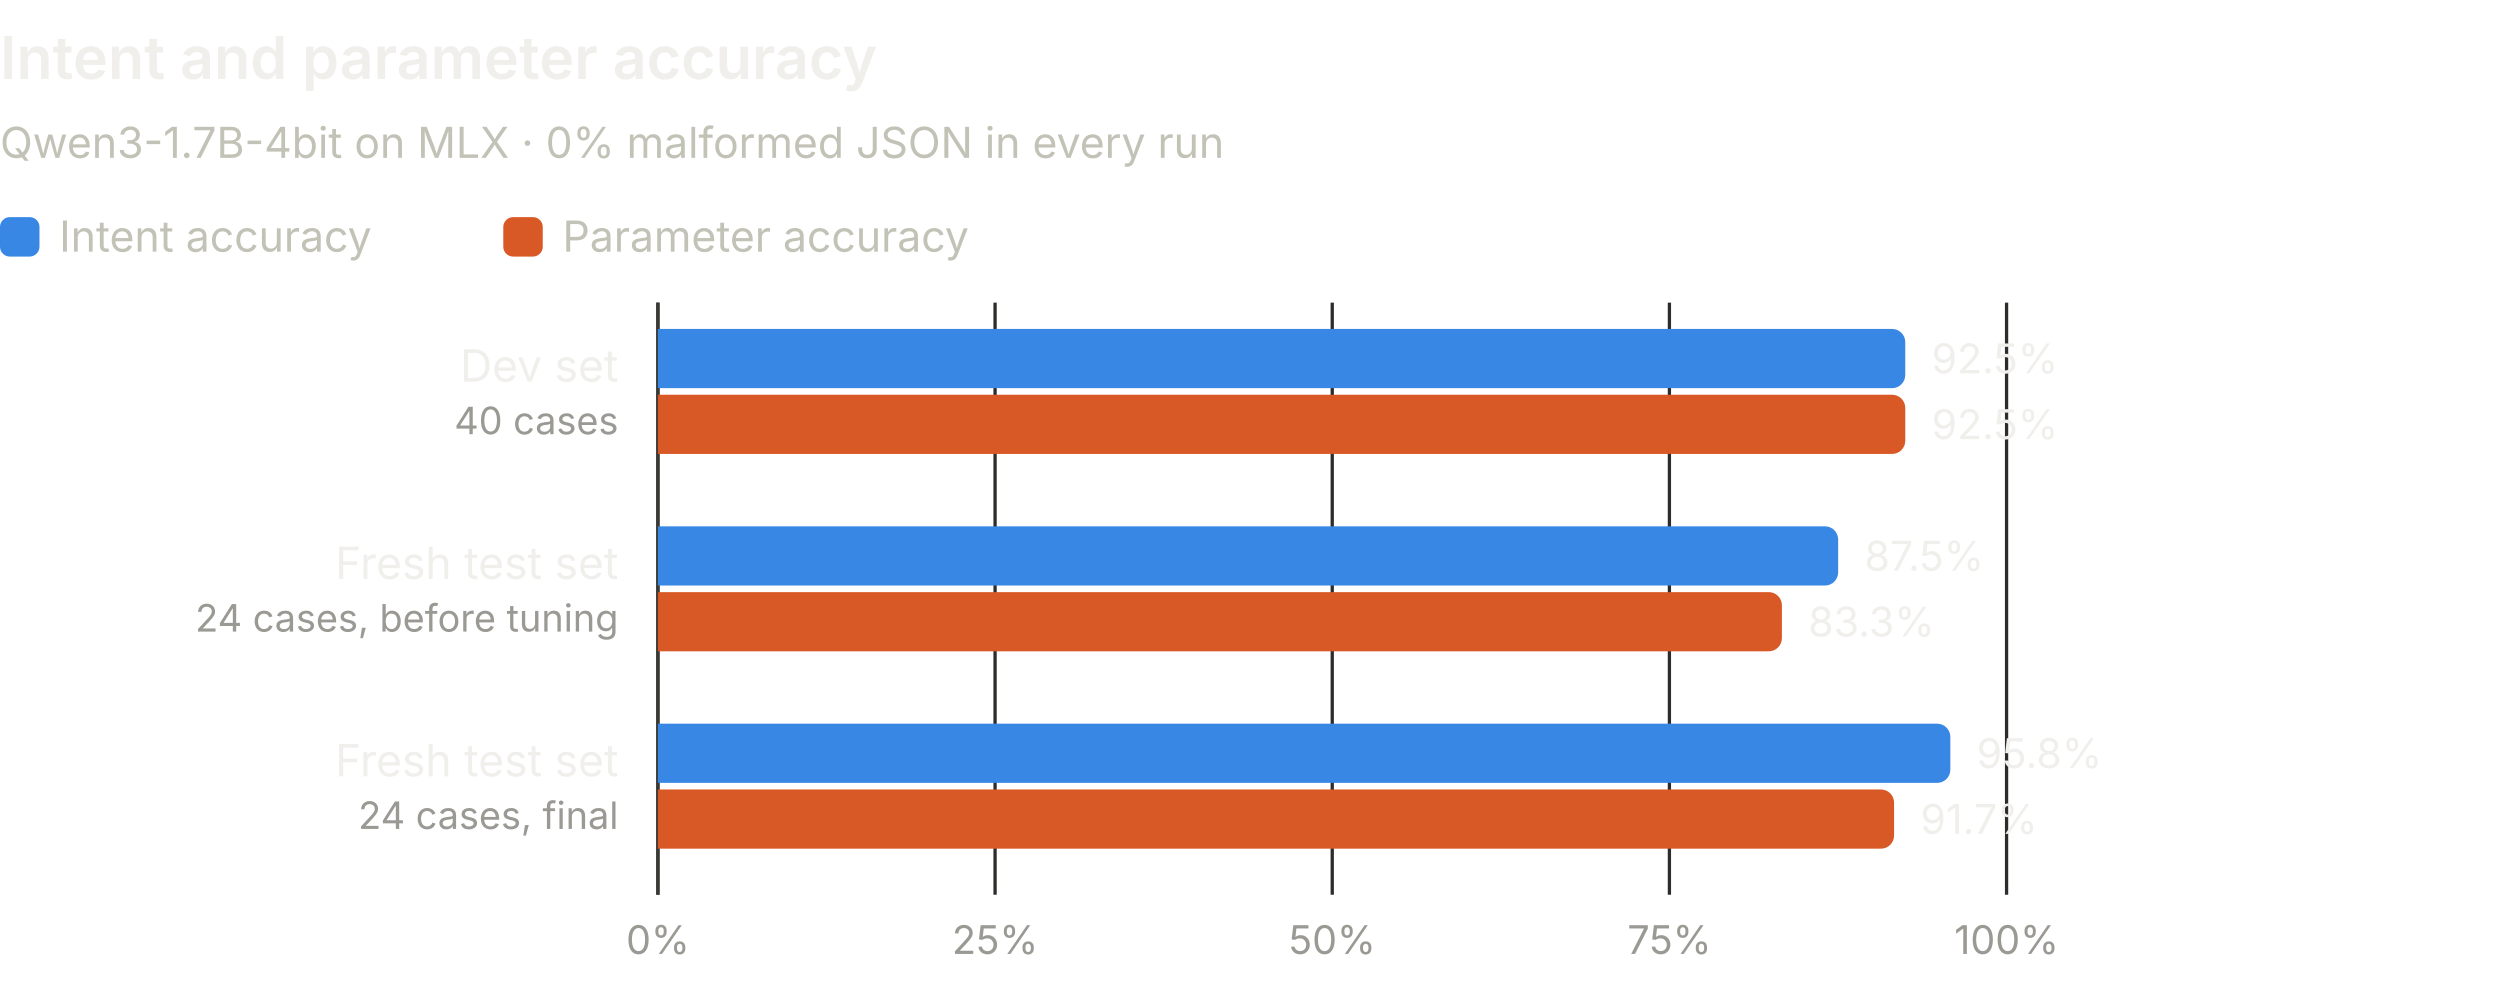
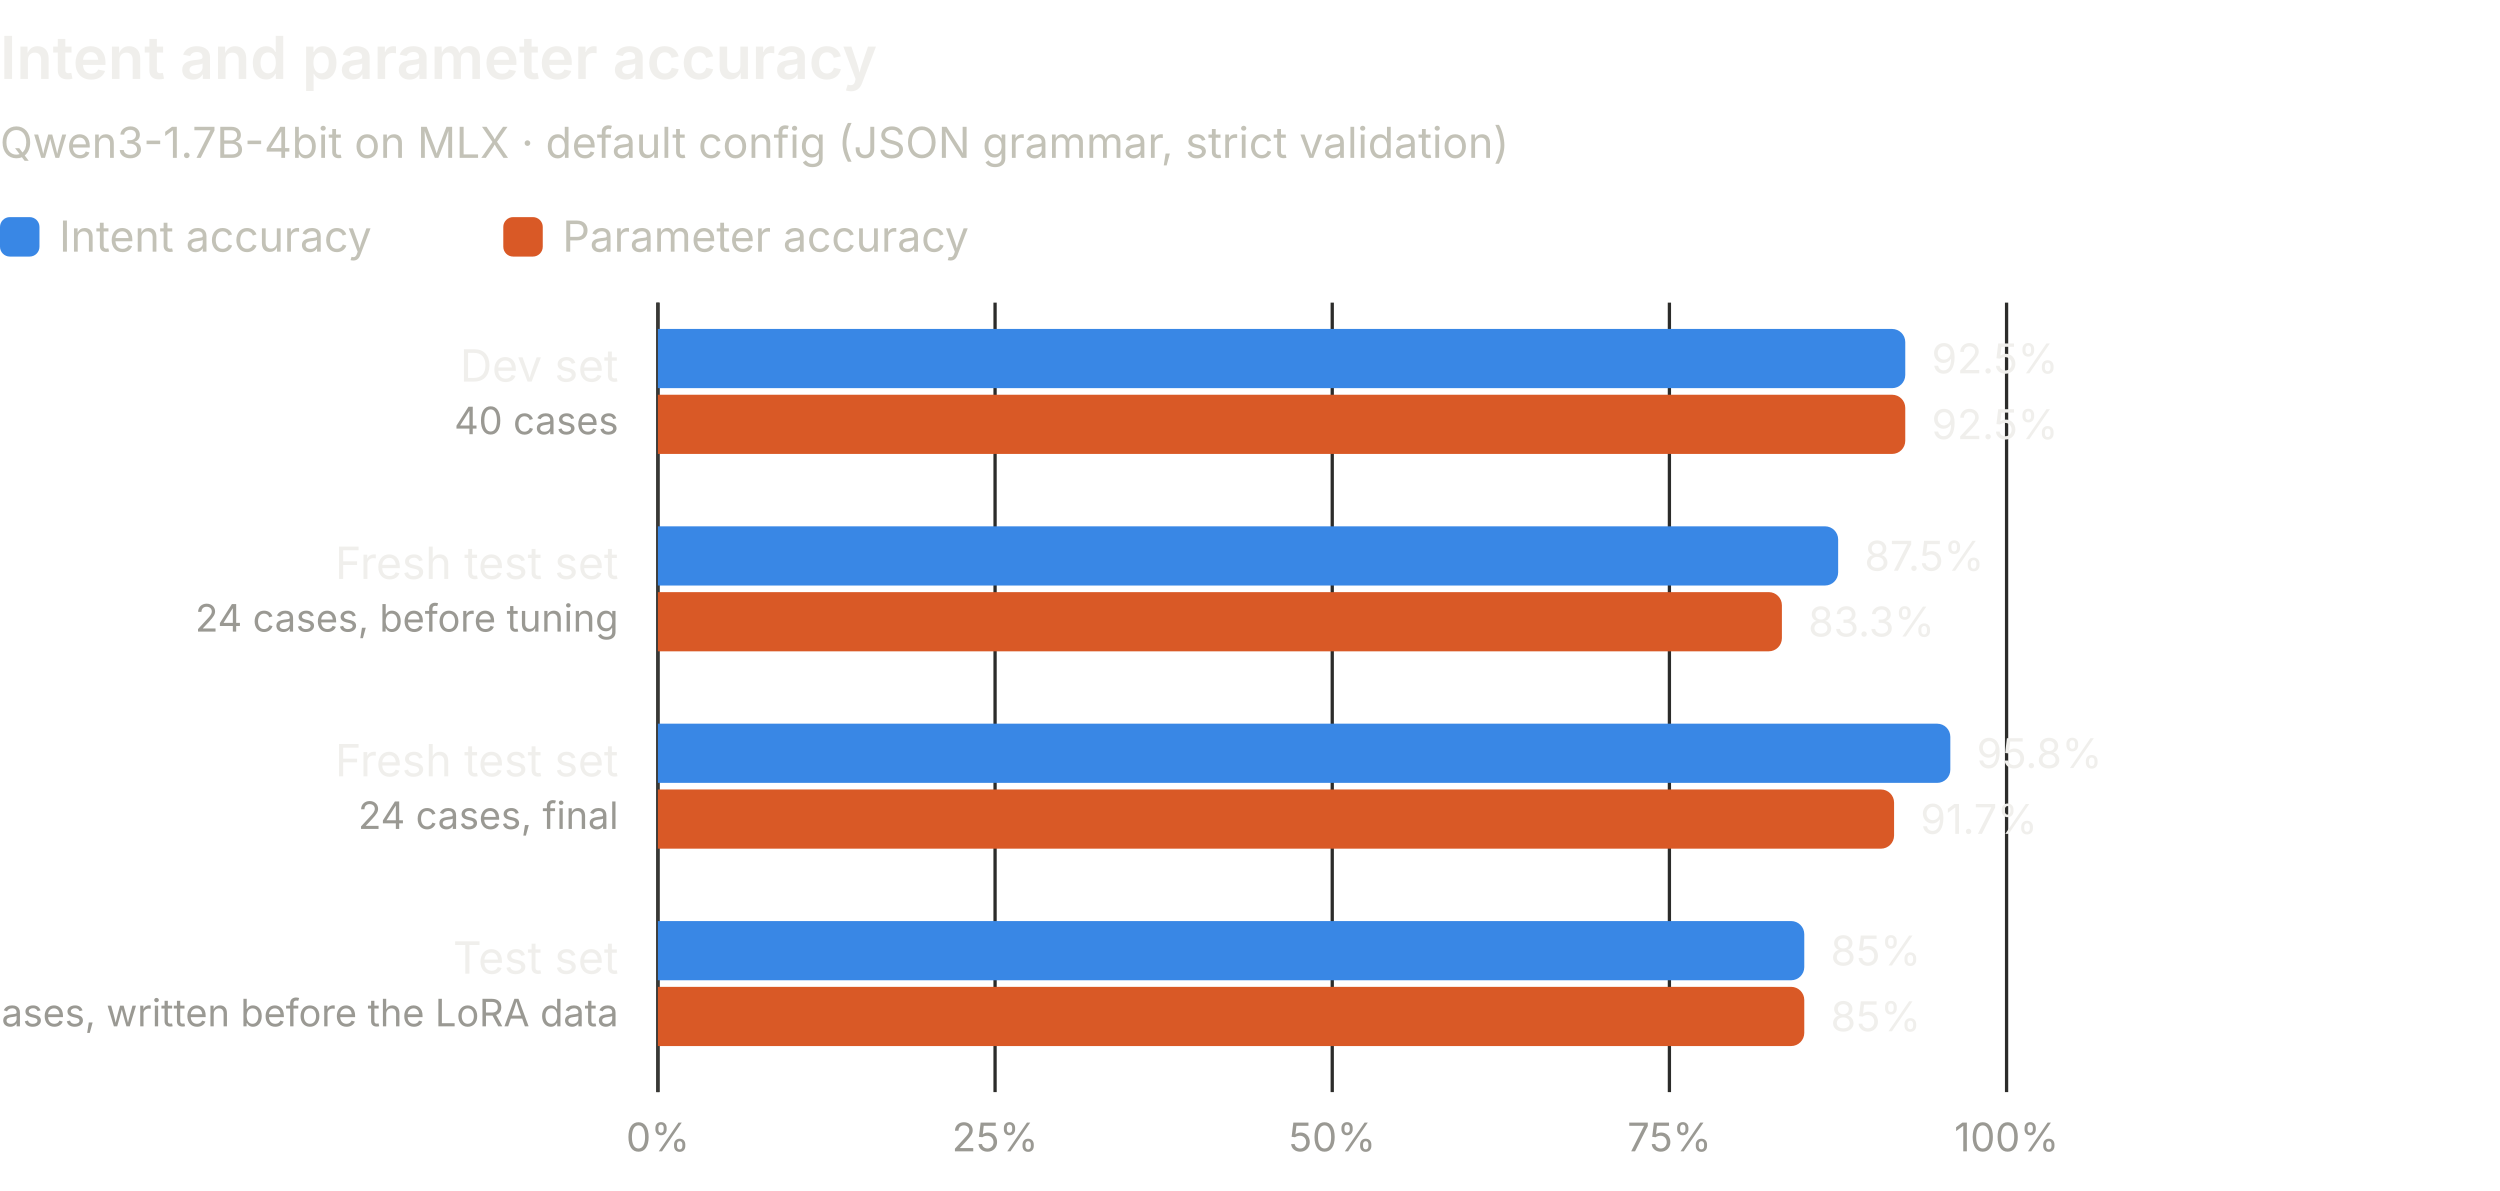
- <svg xmlns="http://www.w3.org/2000/svg" width="760" height="302" viewBox="0 0 760 302" role="img" font-family="-apple-system, BlinkMacSystemFont, 'Segoe UI', Inter, Helvetica, Arial, sans-serif">
+ <svg xmlns="http://www.w3.org/2000/svg" width="760" height="362" viewBox="0 0 760 362" role="img" font-family="-apple-system, BlinkMacSystemFont, 'Segoe UI', Inter, Helvetica, Arial, sans-serif">
  <text x="0" y="24" font-size="18" font-weight="600" fill="#f0efec">Intent and parameter accuracy</text>
-   <text x="0" y="48" font-size="13" fill="#c3c2b7">Qwen3-1.7B-4bit on MLX · 0% malformed JSON in every run</text>
+   <text x="0" y="48" font-size="13" fill="#c3c2b7">Qwen3-1.7B-4bit on MLX · default config (JSON grammar, strict validation)</text>
  <rect x="0" y="66" width="12" height="12" rx="3" fill="#3987e5" />
  <text x="18" y="76.5" font-size="13" fill="#c3c2b7">Intent accuracy</text>
  <rect x="153" y="66" width="12" height="12" rx="3" fill="#d95926" />
  <text x="171" y="76.5" font-size="13" fill="#c3c2b7">Parameter accuracy</text>
-   <line x1="200.0" y1="92" x2="200.0" y2="272" stroke="#2c2c2a" stroke-width="1" />
-   <text x="200.0" y="290" font-size="12" fill="#9a9993" text-anchor="middle" style="font-variant-numeric: tabular-nums">0%</text>
-   <line x1="302.5" y1="92" x2="302.5" y2="272" stroke="#2c2c2a" stroke-width="1" />
-   <text x="302.5" y="290" font-size="12" fill="#9a9993" text-anchor="middle" style="font-variant-numeric: tabular-nums">25%</text>
-   <line x1="405.0" y1="92" x2="405.0" y2="272" stroke="#2c2c2a" stroke-width="1" />
-   <text x="405.0" y="290" font-size="12" fill="#9a9993" text-anchor="middle" style="font-variant-numeric: tabular-nums">50%</text>
-   <line x1="507.5" y1="92" x2="507.5" y2="272" stroke="#2c2c2a" stroke-width="1" />
-   <text x="507.5" y="290" font-size="12" fill="#9a9993" text-anchor="middle" style="font-variant-numeric: tabular-nums">75%</text>
-   <line x1="610.0" y1="92" x2="610.0" y2="272" stroke="#2c2c2a" stroke-width="1" />
-   <text x="610.0" y="290" font-size="12" fill="#9a9993" text-anchor="middle" style="font-variant-numeric: tabular-nums">100%</text>
-   <line x1="200" y1="92" x2="200" y2="272" stroke="#383835" stroke-width="1" />
+   <line x1="200.0" y1="92" x2="200.0" y2="332" stroke="#2c2c2a" stroke-width="1" />
+   <text x="200.0" y="350" font-size="12" fill="#9a9993" text-anchor="middle" style="font-variant-numeric: tabular-nums">0%</text>
+   <line x1="302.5" y1="92" x2="302.5" y2="332" stroke="#2c2c2a" stroke-width="1" />
+   <text x="302.5" y="350" font-size="12" fill="#9a9993" text-anchor="middle" style="font-variant-numeric: tabular-nums">25%</text>
+   <line x1="405.0" y1="92" x2="405.0" y2="332" stroke="#2c2c2a" stroke-width="1" />
+   <text x="405.0" y="350" font-size="12" fill="#9a9993" text-anchor="middle" style="font-variant-numeric: tabular-nums">50%</text>
+   <line x1="507.5" y1="92" x2="507.5" y2="332" stroke="#2c2c2a" stroke-width="1" />
+   <text x="507.5" y="350" font-size="12" fill="#9a9993" text-anchor="middle" style="font-variant-numeric: tabular-nums">75%</text>
+   <line x1="610.0" y1="92" x2="610.0" y2="332" stroke="#2c2c2a" stroke-width="1" />
+   <text x="610.0" y="350" font-size="12" fill="#9a9993" text-anchor="middle" style="font-variant-numeric: tabular-nums">100%</text>
+   <line x1="200" y1="92" x2="200" y2="332" stroke="#383835" stroke-width="1" />
  <text x="188" y="116.0" font-size="13.5" fill="#f0efec" text-anchor="end">Dev set</text>
  <text x="188" y="132.0" font-size="11.5" fill="#9a9993" text-anchor="end">40 cases</text>
  <path d="M200.0,100.0 H575.2 A4,4 0 0 1 579.2,104.0 V114.0 A4,4 0 0 1 575.2,118.0 H200.0 Z" fill="#3987e5" />
  <text x="587.2" y="113.5" font-size="12.5" fill="#f0efec" style="font-variant-numeric: tabular-nums">92.5%</text>
  <path d="M200.0,120.0 H575.2 A4,4 0 0 1 579.2,124.0 V134.0 A4,4 0 0 1 575.2,138.0 H200.0 Z" fill="#d95926" />
  <text x="587.2" y="133.5" font-size="12.5" fill="#f0efec" style="font-variant-numeric: tabular-nums">92.5%</text>
  <text x="188" y="176.0" font-size="13.5" fill="#f0efec" text-anchor="end">Fresh test set</text>
  <text x="188" y="192.0" font-size="11.5" fill="#9a9993" text-anchor="end">24 cases, before tuning</text>
  <path d="M200.0,160.0 H554.8 A4,4 0 0 1 558.8,164.0 V174.0 A4,4 0 0 1 554.8,178.0 H200.0 Z" fill="#3987e5" />
  <text x="566.8" y="173.5" font-size="12.5" fill="#f0efec" style="font-variant-numeric: tabular-nums">87.5%</text>
  <path d="M200.0,180.0 H537.7 A4,4 0 0 1 541.7,184.0 V194.0 A4,4 0 0 1 537.7,198.0 H200.0 Z" fill="#d95926" />
  <text x="549.7" y="193.5" font-size="12.5" fill="#f0efec" style="font-variant-numeric: tabular-nums">83.3%</text>
  <text x="188" y="236.0" font-size="13.5" fill="#f0efec" text-anchor="end">Fresh test set</text>
  <text x="188" y="252.0" font-size="11.5" fill="#9a9993" text-anchor="end">24 cases, final</text>
  <path d="M200.0,220.0 H588.9 A4,4 0 0 1 592.9,224.0 V234.0 A4,4 0 0 1 588.9,238.0 H200.0 Z" fill="#3987e5" />
  <text x="600.9" y="233.5" font-size="12.5" fill="#f0efec" style="font-variant-numeric: tabular-nums">95.8%</text>
  <path d="M200.0,240.0 H571.8 A4,4 0 0 1 575.8,244.0 V254.0 A4,4 0 0 1 571.8,258.0 H200.0 Z" fill="#d95926" />
  <text x="583.8" y="253.5" font-size="12.5" fill="#f0efec" style="font-variant-numeric: tabular-nums">91.7%</text>
+   <text x="188" y="296.0" font-size="13.5" fill="#f0efec" text-anchor="end">Test set</text>
+   <text x="188" y="312.0" font-size="11.5" fill="#9a9993" text-anchor="end">60 cases, written before the LoRA data</text>
+   <path d="M200.0,280.0 H544.5 A4,4 0 0 1 548.5,284.0 V294.0 A4,4 0 0 1 544.5,298.0 H200.0 Z" fill="#3987e5" />
+   <text x="556.5" y="293.5" font-size="12.5" fill="#f0efec" style="font-variant-numeric: tabular-nums">85%</text>
+   <path d="M200.0,300.0 H544.5 A4,4 0 0 1 548.5,304.0 V314.0 A4,4 0 0 1 544.5,318.0 H200.0 Z" fill="#d95926" />
+   <text x="556.5" y="313.5" font-size="12.5" fill="#f0efec" style="font-variant-numeric: tabular-nums">85%</text>
</svg>
